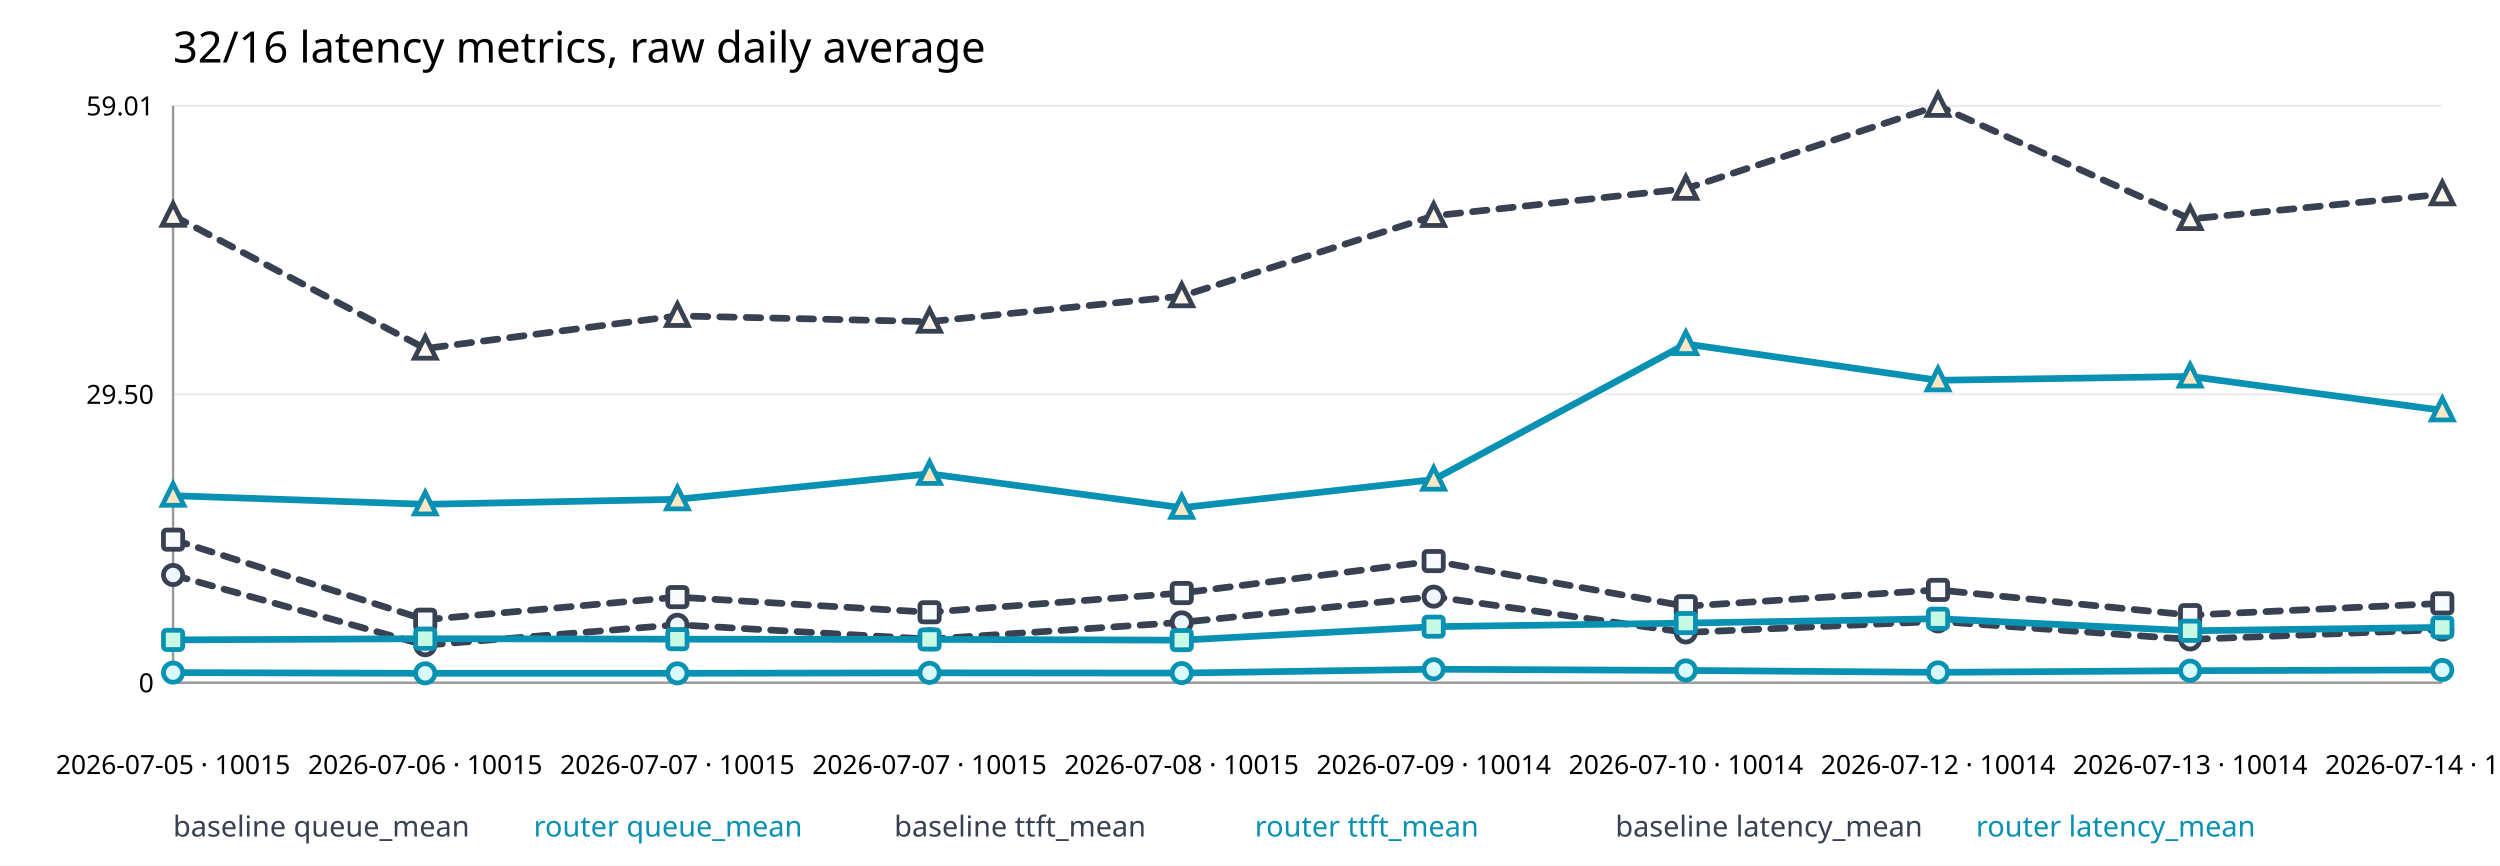
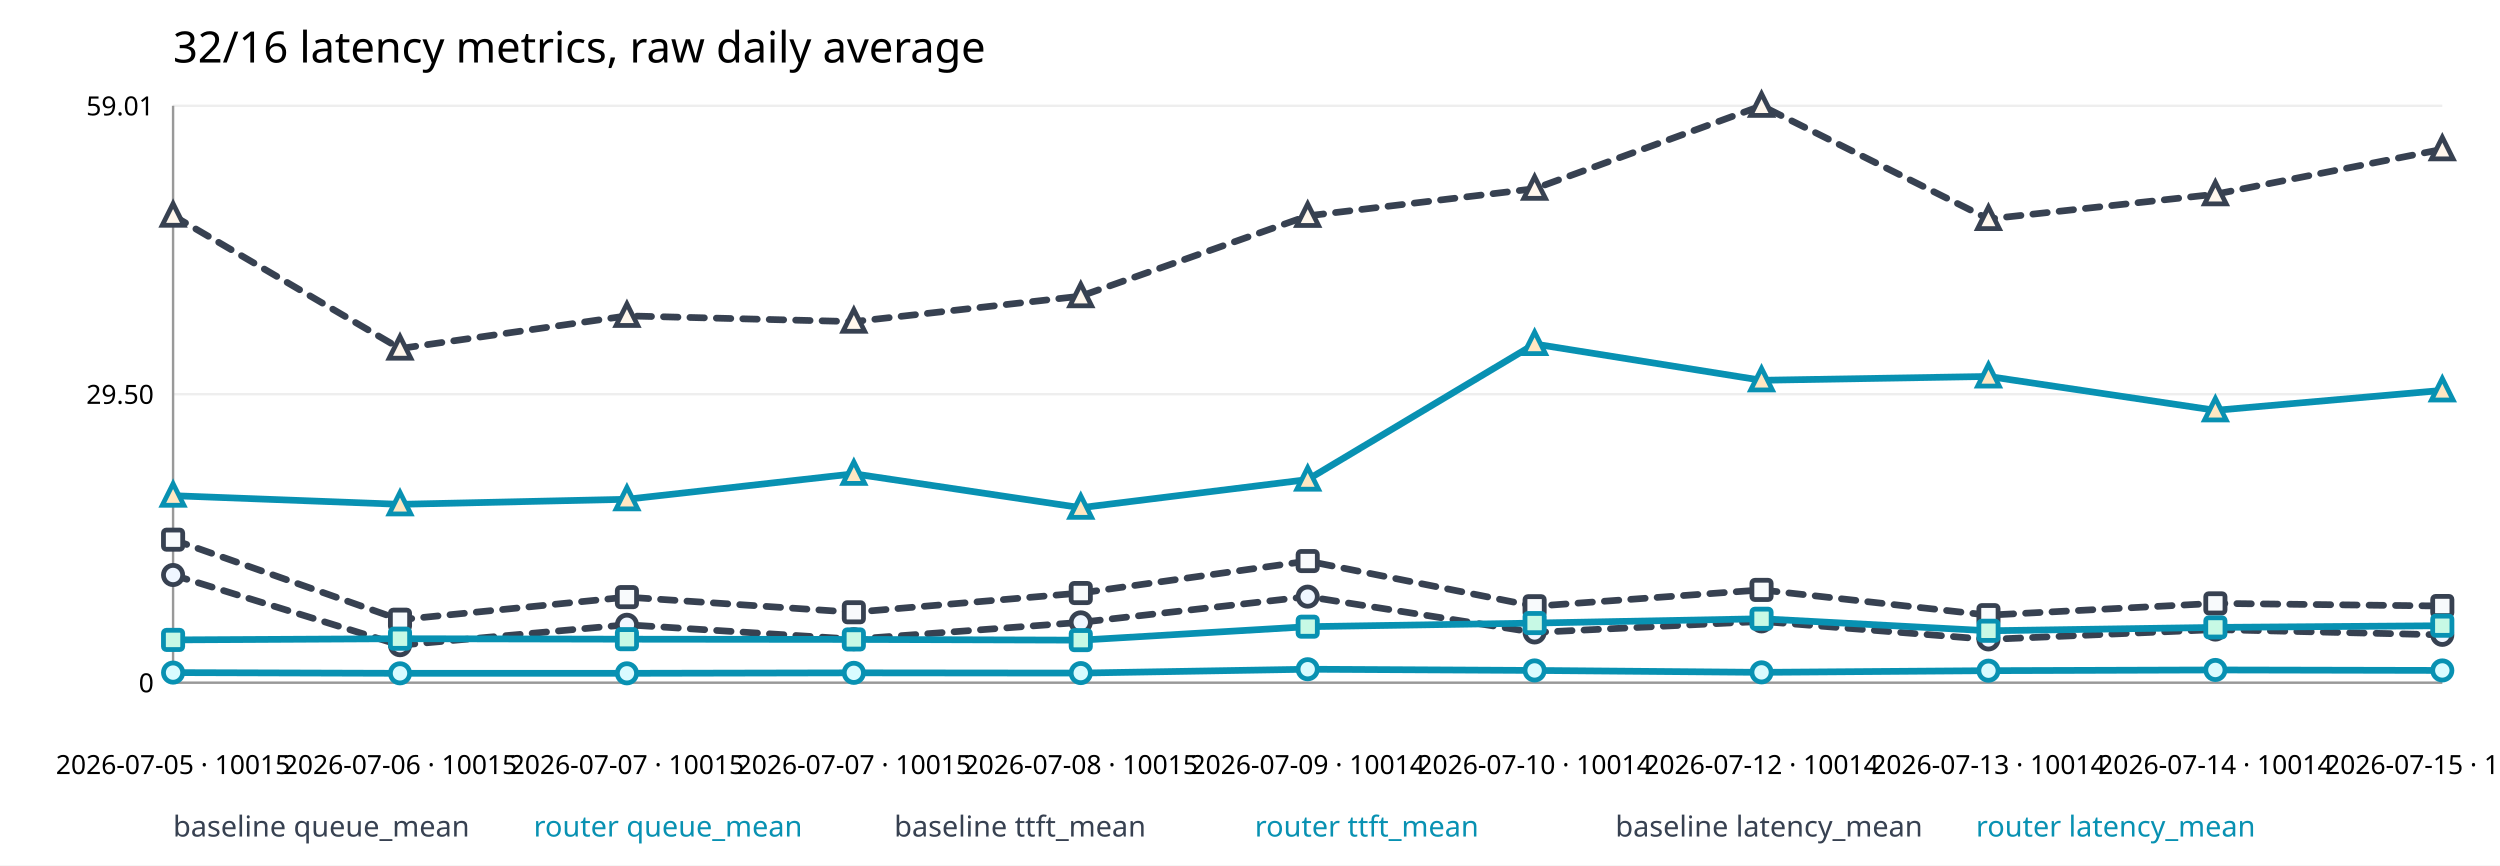
<svg xmlns="http://www.w3.org/2000/svg" width="1040" height="360" viewBox="0 0 1040 360">
  <rect width="100%" height="100%" fill="white" />
  <text x="72" y="26" font-size="18" font-family="sans-serif">32/16 latency metrics, raw daily average</text>
  <line x1="72" y1="284.0" x2="1016" y2="284.0" stroke="#eee" />
  <text x="64" y="288.0" text-anchor="end" font-size="11" font-family="sans-serif">0</text>
  <line x1="72" y1="164.0" x2="1016" y2="164.0" stroke="#eee" />
  <text x="64" y="168.0" text-anchor="end" font-size="11" font-family="sans-serif">29.50</text>
  <line x1="72" y1="44.0" x2="1016" y2="44.0" stroke="#eee" />
  <text x="64" y="48.0" text-anchor="end" font-size="11" font-family="sans-serif">59.01</text>
  <line x1="72" y1="284" x2="1016" y2="284" stroke="#999" />
  <line x1="72" y1="44" x2="72" y2="284" stroke="#999" />
  <text x="72.0" y="322" text-anchor="middle" font-size="11" font-family="sans-serif">2026-07-05 · 10015</text>
-   <text x="176.889" y="322" text-anchor="middle" font-size="11" font-family="sans-serif">2026-07-06 · 10015</text>
-   <text x="281.778" y="322" text-anchor="middle" font-size="11" font-family="sans-serif">2026-07-07 · 10015</text>
-   <text x="386.667" y="322" text-anchor="middle" font-size="11" font-family="sans-serif">2026-07-07 · 10015</text>
-   <text x="491.556" y="322" text-anchor="middle" font-size="11" font-family="sans-serif">2026-07-08 · 10015</text>
-   <text x="596.444" y="322" text-anchor="middle" font-size="11" font-family="sans-serif">2026-07-09 · 10014</text>
-   <text x="701.333" y="322" text-anchor="middle" font-size="11" font-family="sans-serif">2026-07-10 · 10014</text>
-   <text x="806.222" y="322" text-anchor="middle" font-size="11" font-family="sans-serif">2026-07-12 · 10014</text>
-   <text x="911.111" y="322" text-anchor="middle" font-size="11" font-family="sans-serif">2026-07-13 · 10014</text>
-   <text x="1016.0" y="322" text-anchor="middle" font-size="11" font-family="sans-serif">2026-07-14 · 10014</text>
-   <polyline fill="none" stroke="#374151" stroke-width="2.8" stroke-linecap="round" stroke-linejoin="round" stroke-dasharray="6 5" points="72.0,239.2 176.9,268.4 281.8,259.9 386.7,265.9 491.6,258.9 596.4,248.2 701.3,263.1 806.2,258.5 911.1,266.0 1016.0,261.9" />
+   <text x="166.4" y="322" text-anchor="middle" font-size="11" font-family="sans-serif">2026-07-06 · 10015</text>
+   <text x="260.8" y="322" text-anchor="middle" font-size="11" font-family="sans-serif">2026-07-07 · 10015</text>
+   <text x="355.2" y="322" text-anchor="middle" font-size="11" font-family="sans-serif">2026-07-07 · 10015</text>
+   <text x="449.6" y="322" text-anchor="middle" font-size="11" font-family="sans-serif">2026-07-08 · 10015</text>
+   <text x="544.0" y="322" text-anchor="middle" font-size="11" font-family="sans-serif">2026-07-09 · 10014</text>
+   <text x="638.4" y="322" text-anchor="middle" font-size="11" font-family="sans-serif">2026-07-10 · 10014</text>
+   <text x="732.8" y="322" text-anchor="middle" font-size="11" font-family="sans-serif">2026-07-12 · 10014</text>
+   <text x="827.2" y="322" text-anchor="middle" font-size="11" font-family="sans-serif">2026-07-13 · 10014</text>
+   <text x="921.6" y="322" text-anchor="middle" font-size="11" font-family="sans-serif">2026-07-14 · 10014</text>
+   <text x="1016.0" y="322" text-anchor="middle" font-size="11" font-family="sans-serif">2026-07-15 · 10014</text>
+   <polyline fill="none" stroke="#374151" stroke-width="2.8" stroke-linecap="round" stroke-linejoin="round" stroke-dasharray="6 5" points="72.0,239.2 166.4,268.4 260.8,259.9 355.2,265.9 449.6,258.9 544.0,248.2 638.4,263.1 732.8,258.5 827.2,266.0 921.6,261.9 1016.0,264.1" />
  <circle cx="72.0" cy="239.2" r="4" fill="#eff6ff" stroke="#374151" stroke-width="2" />
-   <circle cx="176.9" cy="268.4" r="4" fill="#eff6ff" stroke="#374151" stroke-width="2" />
-   <circle cx="281.8" cy="259.9" r="4" fill="#eff6ff" stroke="#374151" stroke-width="2" />
-   <circle cx="386.7" cy="265.9" r="4" fill="#eff6ff" stroke="#374151" stroke-width="2" />
-   <circle cx="491.6" cy="258.9" r="4" fill="#eff6ff" stroke="#374151" stroke-width="2" />
-   <circle cx="596.4" cy="248.2" r="4" fill="#eff6ff" stroke="#374151" stroke-width="2" />
-   <circle cx="701.3" cy="263.1" r="4" fill="#eff6ff" stroke="#374151" stroke-width="2" />
-   <circle cx="806.2" cy="258.5" r="4" fill="#eff6ff" stroke="#374151" stroke-width="2" />
-   <circle cx="911.1" cy="266.0" r="4" fill="#eff6ff" stroke="#374151" stroke-width="2" />
-   <circle cx="1016.0" cy="261.9" r="4" fill="#eff6ff" stroke="#374151" stroke-width="2" />
+   <circle cx="166.4" cy="268.4" r="4" fill="#eff6ff" stroke="#374151" stroke-width="2" />
+   <circle cx="260.8" cy="259.9" r="4" fill="#eff6ff" stroke="#374151" stroke-width="2" />
+   <circle cx="355.2" cy="265.9" r="4" fill="#eff6ff" stroke="#374151" stroke-width="2" />
+   <circle cx="449.6" cy="258.9" r="4" fill="#eff6ff" stroke="#374151" stroke-width="2" />
+   <circle cx="544.0" cy="248.2" r="4" fill="#eff6ff" stroke="#374151" stroke-width="2" />
+   <circle cx="638.4" cy="263.1" r="4" fill="#eff6ff" stroke="#374151" stroke-width="2" />
+   <circle cx="732.8" cy="258.5" r="4" fill="#eff6ff" stroke="#374151" stroke-width="2" />
+   <circle cx="827.2" cy="266.0" r="4" fill="#eff6ff" stroke="#374151" stroke-width="2" />
+   <circle cx="921.6" cy="261.9" r="4" fill="#eff6ff" stroke="#374151" stroke-width="2" />
+   <circle cx="1016.0" cy="264.1" r="4" fill="#eff6ff" stroke="#374151" stroke-width="2" />
  <text x="72" y="348" font-size="12" fill="#374151" font-family="sans-serif">baseline queue_mean</text>
-   <polyline fill="none" stroke="#0891b2" stroke-width="2.8" stroke-linecap="round" stroke-linejoin="round" points="72.0,279.8 176.9,280.1 281.8,280.1 386.7,279.9 491.6,280.0 596.4,278.4 701.3,278.9 806.2,279.7 911.1,279.0 1016.0,278.7" />
+   <polyline fill="none" stroke="#0891b2" stroke-width="2.8" stroke-linecap="round" stroke-linejoin="round" points="72.0,279.8 166.4,280.1 260.8,280.1 355.2,279.9 449.6,280.0 544.0,278.4 638.4,278.9 732.8,279.7 827.2,279.0 921.6,278.7 1016.0,278.9" />
  <circle cx="72.0" cy="279.8" r="4" fill="#d9fbff" stroke="#0891b2" stroke-width="2" />
-   <circle cx="176.9" cy="280.1" r="4" fill="#d9fbff" stroke="#0891b2" stroke-width="2" />
-   <circle cx="281.8" cy="280.1" r="4" fill="#d9fbff" stroke="#0891b2" stroke-width="2" />
-   <circle cx="386.7" cy="279.9" r="4" fill="#d9fbff" stroke="#0891b2" stroke-width="2" />
-   <circle cx="491.6" cy="280.0" r="4" fill="#d9fbff" stroke="#0891b2" stroke-width="2" />
-   <circle cx="596.4" cy="278.4" r="4" fill="#d9fbff" stroke="#0891b2" stroke-width="2" />
-   <circle cx="701.3" cy="278.9" r="4" fill="#d9fbff" stroke="#0891b2" stroke-width="2" />
-   <circle cx="806.2" cy="279.7" r="4" fill="#d9fbff" stroke="#0891b2" stroke-width="2" />
-   <circle cx="911.1" cy="279.0" r="4" fill="#d9fbff" stroke="#0891b2" stroke-width="2" />
-   <circle cx="1016.0" cy="278.7" r="4" fill="#d9fbff" stroke="#0891b2" stroke-width="2" />
+   <circle cx="166.4" cy="280.1" r="4" fill="#d9fbff" stroke="#0891b2" stroke-width="2" />
+   <circle cx="260.8" cy="280.1" r="4" fill="#d9fbff" stroke="#0891b2" stroke-width="2" />
+   <circle cx="355.2" cy="279.9" r="4" fill="#d9fbff" stroke="#0891b2" stroke-width="2" />
+   <circle cx="449.6" cy="280.0" r="4" fill="#d9fbff" stroke="#0891b2" stroke-width="2" />
+   <circle cx="544.0" cy="278.4" r="4" fill="#d9fbff" stroke="#0891b2" stroke-width="2" />
+   <circle cx="638.4" cy="278.9" r="4" fill="#d9fbff" stroke="#0891b2" stroke-width="2" />
+   <circle cx="732.8" cy="279.7" r="4" fill="#d9fbff" stroke="#0891b2" stroke-width="2" />
+   <circle cx="827.2" cy="279.0" r="4" fill="#d9fbff" stroke="#0891b2" stroke-width="2" />
+   <circle cx="921.6" cy="278.7" r="4" fill="#d9fbff" stroke="#0891b2" stroke-width="2" />
+   <circle cx="1016.0" cy="278.9" r="4" fill="#d9fbff" stroke="#0891b2" stroke-width="2" />
  <text x="222" y="348" font-size="12" fill="#0891b2" font-family="sans-serif">router queue_mean</text>
-   <polyline fill="none" stroke="#374151" stroke-width="2.8" stroke-linecap="round" stroke-linejoin="round" stroke-dasharray="6 5" points="72.0,224.5 176.9,257.8 281.8,248.4 386.7,254.7 491.6,246.7 596.4,233.4 701.3,252.2 806.2,245.4 911.1,255.9 1016.0,251.0" />
+   <polyline fill="none" stroke="#374151" stroke-width="2.8" stroke-linecap="round" stroke-linejoin="round" stroke-dasharray="6 5" points="72.0,224.5 166.4,257.8 260.8,248.4 355.2,254.7 449.6,246.7 544.0,233.4 638.4,252.2 732.8,245.4 827.2,255.9 921.6,251.0 1016.0,252.1" />
  <rect x="68.0" y="220.5" width="8" height="8" rx="1.2" fill="#f8fafc" stroke="#374151" stroke-width="2" />
-   <rect x="172.9" y="253.8" width="8" height="8" rx="1.2" fill="#f8fafc" stroke="#374151" stroke-width="2" />
-   <rect x="277.8" y="244.4" width="8" height="8" rx="1.2" fill="#f8fafc" stroke="#374151" stroke-width="2" />
-   <rect x="382.7" y="250.7" width="8" height="8" rx="1.2" fill="#f8fafc" stroke="#374151" stroke-width="2" />
-   <rect x="487.6" y="242.7" width="8" height="8" rx="1.2" fill="#f8fafc" stroke="#374151" stroke-width="2" />
-   <rect x="592.4" y="229.4" width="8" height="8" rx="1.2" fill="#f8fafc" stroke="#374151" stroke-width="2" />
-   <rect x="697.3" y="248.2" width="8" height="8" rx="1.2" fill="#f8fafc" stroke="#374151" stroke-width="2" />
-   <rect x="802.2" y="241.4" width="8" height="8" rx="1.2" fill="#f8fafc" stroke="#374151" stroke-width="2" />
-   <rect x="907.1" y="251.9" width="8" height="8" rx="1.2" fill="#f8fafc" stroke="#374151" stroke-width="2" />
-   <rect x="1012.0" y="247.0" width="8" height="8" rx="1.2" fill="#f8fafc" stroke="#374151" stroke-width="2" />
+   <rect x="162.4" y="253.8" width="8" height="8" rx="1.2" fill="#f8fafc" stroke="#374151" stroke-width="2" />
+   <rect x="256.8" y="244.4" width="8" height="8" rx="1.2" fill="#f8fafc" stroke="#374151" stroke-width="2" />
+   <rect x="351.2" y="250.7" width="8" height="8" rx="1.2" fill="#f8fafc" stroke="#374151" stroke-width="2" />
+   <rect x="445.6" y="242.7" width="8" height="8" rx="1.2" fill="#f8fafc" stroke="#374151" stroke-width="2" />
+   <rect x="540.0" y="229.4" width="8" height="8" rx="1.2" fill="#f8fafc" stroke="#374151" stroke-width="2" />
+   <rect x="634.4" y="248.2" width="8" height="8" rx="1.2" fill="#f8fafc" stroke="#374151" stroke-width="2" />
+   <rect x="728.8" y="241.4" width="8" height="8" rx="1.2" fill="#f8fafc" stroke="#374151" stroke-width="2" />
+   <rect x="823.2" y="251.9" width="8" height="8" rx="1.2" fill="#f8fafc" stroke="#374151" stroke-width="2" />
+   <rect x="917.6" y="247.0" width="8" height="8" rx="1.2" fill="#f8fafc" stroke="#374151" stroke-width="2" />
+   <rect x="1012.0" y="248.1" width="8" height="8" rx="1.2" fill="#f8fafc" stroke="#374151" stroke-width="2" />
  <text x="372" y="348" font-size="12" fill="#374151" font-family="sans-serif">baseline ttft_mean</text>
-   <polyline fill="none" stroke="#0891b2" stroke-width="2.8" stroke-linecap="round" stroke-linejoin="round" points="72.0,266.2 176.9,265.7 281.8,265.9 386.7,266.0 491.6,266.3 596.4,260.7 701.3,259.2 806.2,257.4 911.1,262.4 1016.0,261.0" />
+   <polyline fill="none" stroke="#0891b2" stroke-width="2.8" stroke-linecap="round" stroke-linejoin="round" points="72.0,266.2 166.4,265.7 260.8,265.9 355.2,266.0 449.6,266.3 544.0,260.7 638.4,259.2 732.8,257.4 827.2,262.4 921.6,261.0 1016.0,260.3" />
  <rect x="68.0" y="262.2" width="8" height="8" rx="1.2" fill="#c7f9e5" stroke="#0891b2" stroke-width="2" />
-   <rect x="172.9" y="261.7" width="8" height="8" rx="1.2" fill="#c7f9e5" stroke="#0891b2" stroke-width="2" />
-   <rect x="277.8" y="261.9" width="8" height="8" rx="1.2" fill="#c7f9e5" stroke="#0891b2" stroke-width="2" />
-   <rect x="382.7" y="262.0" width="8" height="8" rx="1.2" fill="#c7f9e5" stroke="#0891b2" stroke-width="2" />
-   <rect x="487.6" y="262.3" width="8" height="8" rx="1.2" fill="#c7f9e5" stroke="#0891b2" stroke-width="2" />
-   <rect x="592.4" y="256.7" width="8" height="8" rx="1.2" fill="#c7f9e5" stroke="#0891b2" stroke-width="2" />
-   <rect x="697.3" y="255.2" width="8" height="8" rx="1.2" fill="#c7f9e5" stroke="#0891b2" stroke-width="2" />
-   <rect x="802.2" y="253.4" width="8" height="8" rx="1.2" fill="#c7f9e5" stroke="#0891b2" stroke-width="2" />
-   <rect x="907.1" y="258.4" width="8" height="8" rx="1.2" fill="#c7f9e5" stroke="#0891b2" stroke-width="2" />
-   <rect x="1012.0" y="257.0" width="8" height="8" rx="1.2" fill="#c7f9e5" stroke="#0891b2" stroke-width="2" />
+   <rect x="162.4" y="261.7" width="8" height="8" rx="1.2" fill="#c7f9e5" stroke="#0891b2" stroke-width="2" />
+   <rect x="256.8" y="261.9" width="8" height="8" rx="1.2" fill="#c7f9e5" stroke="#0891b2" stroke-width="2" />
+   <rect x="351.2" y="262.0" width="8" height="8" rx="1.2" fill="#c7f9e5" stroke="#0891b2" stroke-width="2" />
+   <rect x="445.6" y="262.3" width="8" height="8" rx="1.2" fill="#c7f9e5" stroke="#0891b2" stroke-width="2" />
+   <rect x="540.0" y="256.7" width="8" height="8" rx="1.2" fill="#c7f9e5" stroke="#0891b2" stroke-width="2" />
+   <rect x="634.4" y="255.2" width="8" height="8" rx="1.2" fill="#c7f9e5" stroke="#0891b2" stroke-width="2" />
+   <rect x="728.8" y="253.4" width="8" height="8" rx="1.2" fill="#c7f9e5" stroke="#0891b2" stroke-width="2" />
+   <rect x="823.2" y="258.4" width="8" height="8" rx="1.2" fill="#c7f9e5" stroke="#0891b2" stroke-width="2" />
+   <rect x="917.6" y="257.0" width="8" height="8" rx="1.2" fill="#c7f9e5" stroke="#0891b2" stroke-width="2" />
+   <rect x="1012.0" y="256.3" width="8" height="8" rx="1.2" fill="#c7f9e5" stroke="#0891b2" stroke-width="2" />
  <text x="522" y="348" font-size="12" fill="#0891b2" font-family="sans-serif">router ttft_mean</text>
-   <polyline fill="none" stroke="#374151" stroke-width="2.8" stroke-linecap="round" stroke-linejoin="round" stroke-dasharray="6 5" points="72.0,89.7 176.9,145.0 281.8,131.4 386.7,133.8 491.6,123.2 596.4,89.8 701.3,78.5 806.2,44.0 911.1,91.1 1016.0,80.8" />
+   <polyline fill="none" stroke="#374151" stroke-width="2.8" stroke-linecap="round" stroke-linejoin="round" stroke-dasharray="6 5" points="72.0,89.7 166.4,145.0 260.8,131.4 355.2,133.8 449.6,123.2 544.0,89.8 638.4,78.5 732.8,44.0 827.2,91.1 921.6,80.8 1016.0,62.1" />
  <polygon points="72.0,84.7 67.5,93.7 76.5,93.7" fill="#fff7ed" stroke="#374151" stroke-width="2" />
-   <polygon points="176.9,140.0 172.4,149.0 181.4,149.0" fill="#fff7ed" stroke="#374151" stroke-width="2" />
-   <polygon points="281.8,126.4 277.3,135.4 286.3,135.4" fill="#fff7ed" stroke="#374151" stroke-width="2" />
-   <polygon points="386.7,128.8 382.2,137.8 391.2,137.8" fill="#fff7ed" stroke="#374151" stroke-width="2" />
-   <polygon points="491.6,118.2 487.1,127.2 496.1,127.2" fill="#fff7ed" stroke="#374151" stroke-width="2" />
-   <polygon points="596.4,84.8 591.9,93.8 600.9,93.8" fill="#fff7ed" stroke="#374151" stroke-width="2" />
-   <polygon points="701.3,73.5 696.8,82.5 705.8,82.5" fill="#fff7ed" stroke="#374151" stroke-width="2" />
-   <polygon points="806.2,39.0 801.7,48.0 810.7,48.0" fill="#fff7ed" stroke="#374151" stroke-width="2" />
-   <polygon points="911.1,86.1 906.6,95.1 915.6,95.1" fill="#fff7ed" stroke="#374151" stroke-width="2" />
-   <polygon points="1016.0,75.8 1011.5,84.8 1020.5,84.8" fill="#fff7ed" stroke="#374151" stroke-width="2" />
+   <polygon points="166.4,140.0 161.9,149.0 170.9,149.0" fill="#fff7ed" stroke="#374151" stroke-width="2" />
+   <polygon points="260.8,126.4 256.3,135.4 265.3,135.4" fill="#fff7ed" stroke="#374151" stroke-width="2" />
+   <polygon points="355.2,128.8 350.7,137.8 359.7,137.8" fill="#fff7ed" stroke="#374151" stroke-width="2" />
+   <polygon points="449.6,118.2 445.1,127.2 454.1,127.2" fill="#fff7ed" stroke="#374151" stroke-width="2" />
+   <polygon points="544.0,84.8 539.5,93.8 548.5,93.8" fill="#fff7ed" stroke="#374151" stroke-width="2" />
+   <polygon points="638.4,73.5 633.9,82.5 642.9,82.5" fill="#fff7ed" stroke="#374151" stroke-width="2" />
+   <polygon points="732.8,39.0 728.3,48.0 737.3,48.0" fill="#fff7ed" stroke="#374151" stroke-width="2" />
+   <polygon points="827.2,86.1 822.7,95.1 831.7,95.1" fill="#fff7ed" stroke="#374151" stroke-width="2" />
+   <polygon points="921.6,75.8 917.1,84.8 926.1,84.8" fill="#fff7ed" stroke="#374151" stroke-width="2" />
+   <polygon points="1016.0,57.1 1011.5,66.1 1020.5,66.1" fill="#fff7ed" stroke="#374151" stroke-width="2" />
  <text x="672" y="348" font-size="12" fill="#374151" font-family="sans-serif">baseline latency_mean</text>
-   <polyline fill="none" stroke="#0891b2" stroke-width="2.8" stroke-linecap="round" stroke-linejoin="round" points="72.0,206.2 176.9,209.8 281.8,207.7 386.7,197.1 491.6,211.2 596.4,199.5 701.3,143.1 806.2,158.2 911.1,156.6 1016.0,170.7" />
+   <polyline fill="none" stroke="#0891b2" stroke-width="2.8" stroke-linecap="round" stroke-linejoin="round" points="72.0,206.2 166.4,209.8 260.8,207.7 355.2,197.1 449.6,211.2 544.0,199.5 638.4,143.1 732.8,158.2 827.2,156.6 921.6,170.7 1016.0,162.4" />
  <polygon points="72.0,201.2 67.5,210.2 76.5,210.2" fill="#ffe7c2" stroke="#0891b2" stroke-width="2" />
-   <polygon points="176.9,204.8 172.4,213.8 181.4,213.8" fill="#ffe7c2" stroke="#0891b2" stroke-width="2" />
-   <polygon points="281.8,202.7 277.3,211.7 286.3,211.7" fill="#ffe7c2" stroke="#0891b2" stroke-width="2" />
-   <polygon points="386.7,192.1 382.2,201.1 391.2,201.1" fill="#ffe7c2" stroke="#0891b2" stroke-width="2" />
-   <polygon points="491.6,206.2 487.1,215.2 496.1,215.2" fill="#ffe7c2" stroke="#0891b2" stroke-width="2" />
-   <polygon points="596.4,194.5 591.9,203.5 600.9,203.5" fill="#ffe7c2" stroke="#0891b2" stroke-width="2" />
-   <polygon points="701.3,138.1 696.8,147.1 705.8,147.1" fill="#ffe7c2" stroke="#0891b2" stroke-width="2" />
-   <polygon points="806.2,153.2 801.7,162.2 810.7,162.2" fill="#ffe7c2" stroke="#0891b2" stroke-width="2" />
-   <polygon points="911.1,151.6 906.6,160.6 915.6,160.6" fill="#ffe7c2" stroke="#0891b2" stroke-width="2" />
-   <polygon points="1016.0,165.7 1011.5,174.7 1020.5,174.7" fill="#ffe7c2" stroke="#0891b2" stroke-width="2" />
+   <polygon points="166.4,204.8 161.9,213.8 170.9,213.8" fill="#ffe7c2" stroke="#0891b2" stroke-width="2" />
+   <polygon points="260.8,202.7 256.3,211.7 265.3,211.7" fill="#ffe7c2" stroke="#0891b2" stroke-width="2" />
+   <polygon points="355.2,192.1 350.7,201.1 359.7,201.1" fill="#ffe7c2" stroke="#0891b2" stroke-width="2" />
+   <polygon points="449.6,206.2 445.1,215.2 454.1,215.2" fill="#ffe7c2" stroke="#0891b2" stroke-width="2" />
+   <polygon points="544.0,194.5 539.5,203.5 548.5,203.5" fill="#ffe7c2" stroke="#0891b2" stroke-width="2" />
+   <polygon points="638.4,138.1 633.9,147.1 642.9,147.1" fill="#ffe7c2" stroke="#0891b2" stroke-width="2" />
+   <polygon points="732.8,153.2 728.3,162.2 737.3,162.2" fill="#ffe7c2" stroke="#0891b2" stroke-width="2" />
+   <polygon points="827.2,151.6 822.7,160.6 831.7,160.6" fill="#ffe7c2" stroke="#0891b2" stroke-width="2" />
+   <polygon points="921.6,165.7 917.1,174.7 926.1,174.7" fill="#ffe7c2" stroke="#0891b2" stroke-width="2" />
+   <polygon points="1016.0,157.4 1011.5,166.4 1020.5,166.4" fill="#ffe7c2" stroke="#0891b2" stroke-width="2" />
  <text x="822" y="348" font-size="12" fill="#0891b2" font-family="sans-serif">router latency_mean</text>
</svg>
